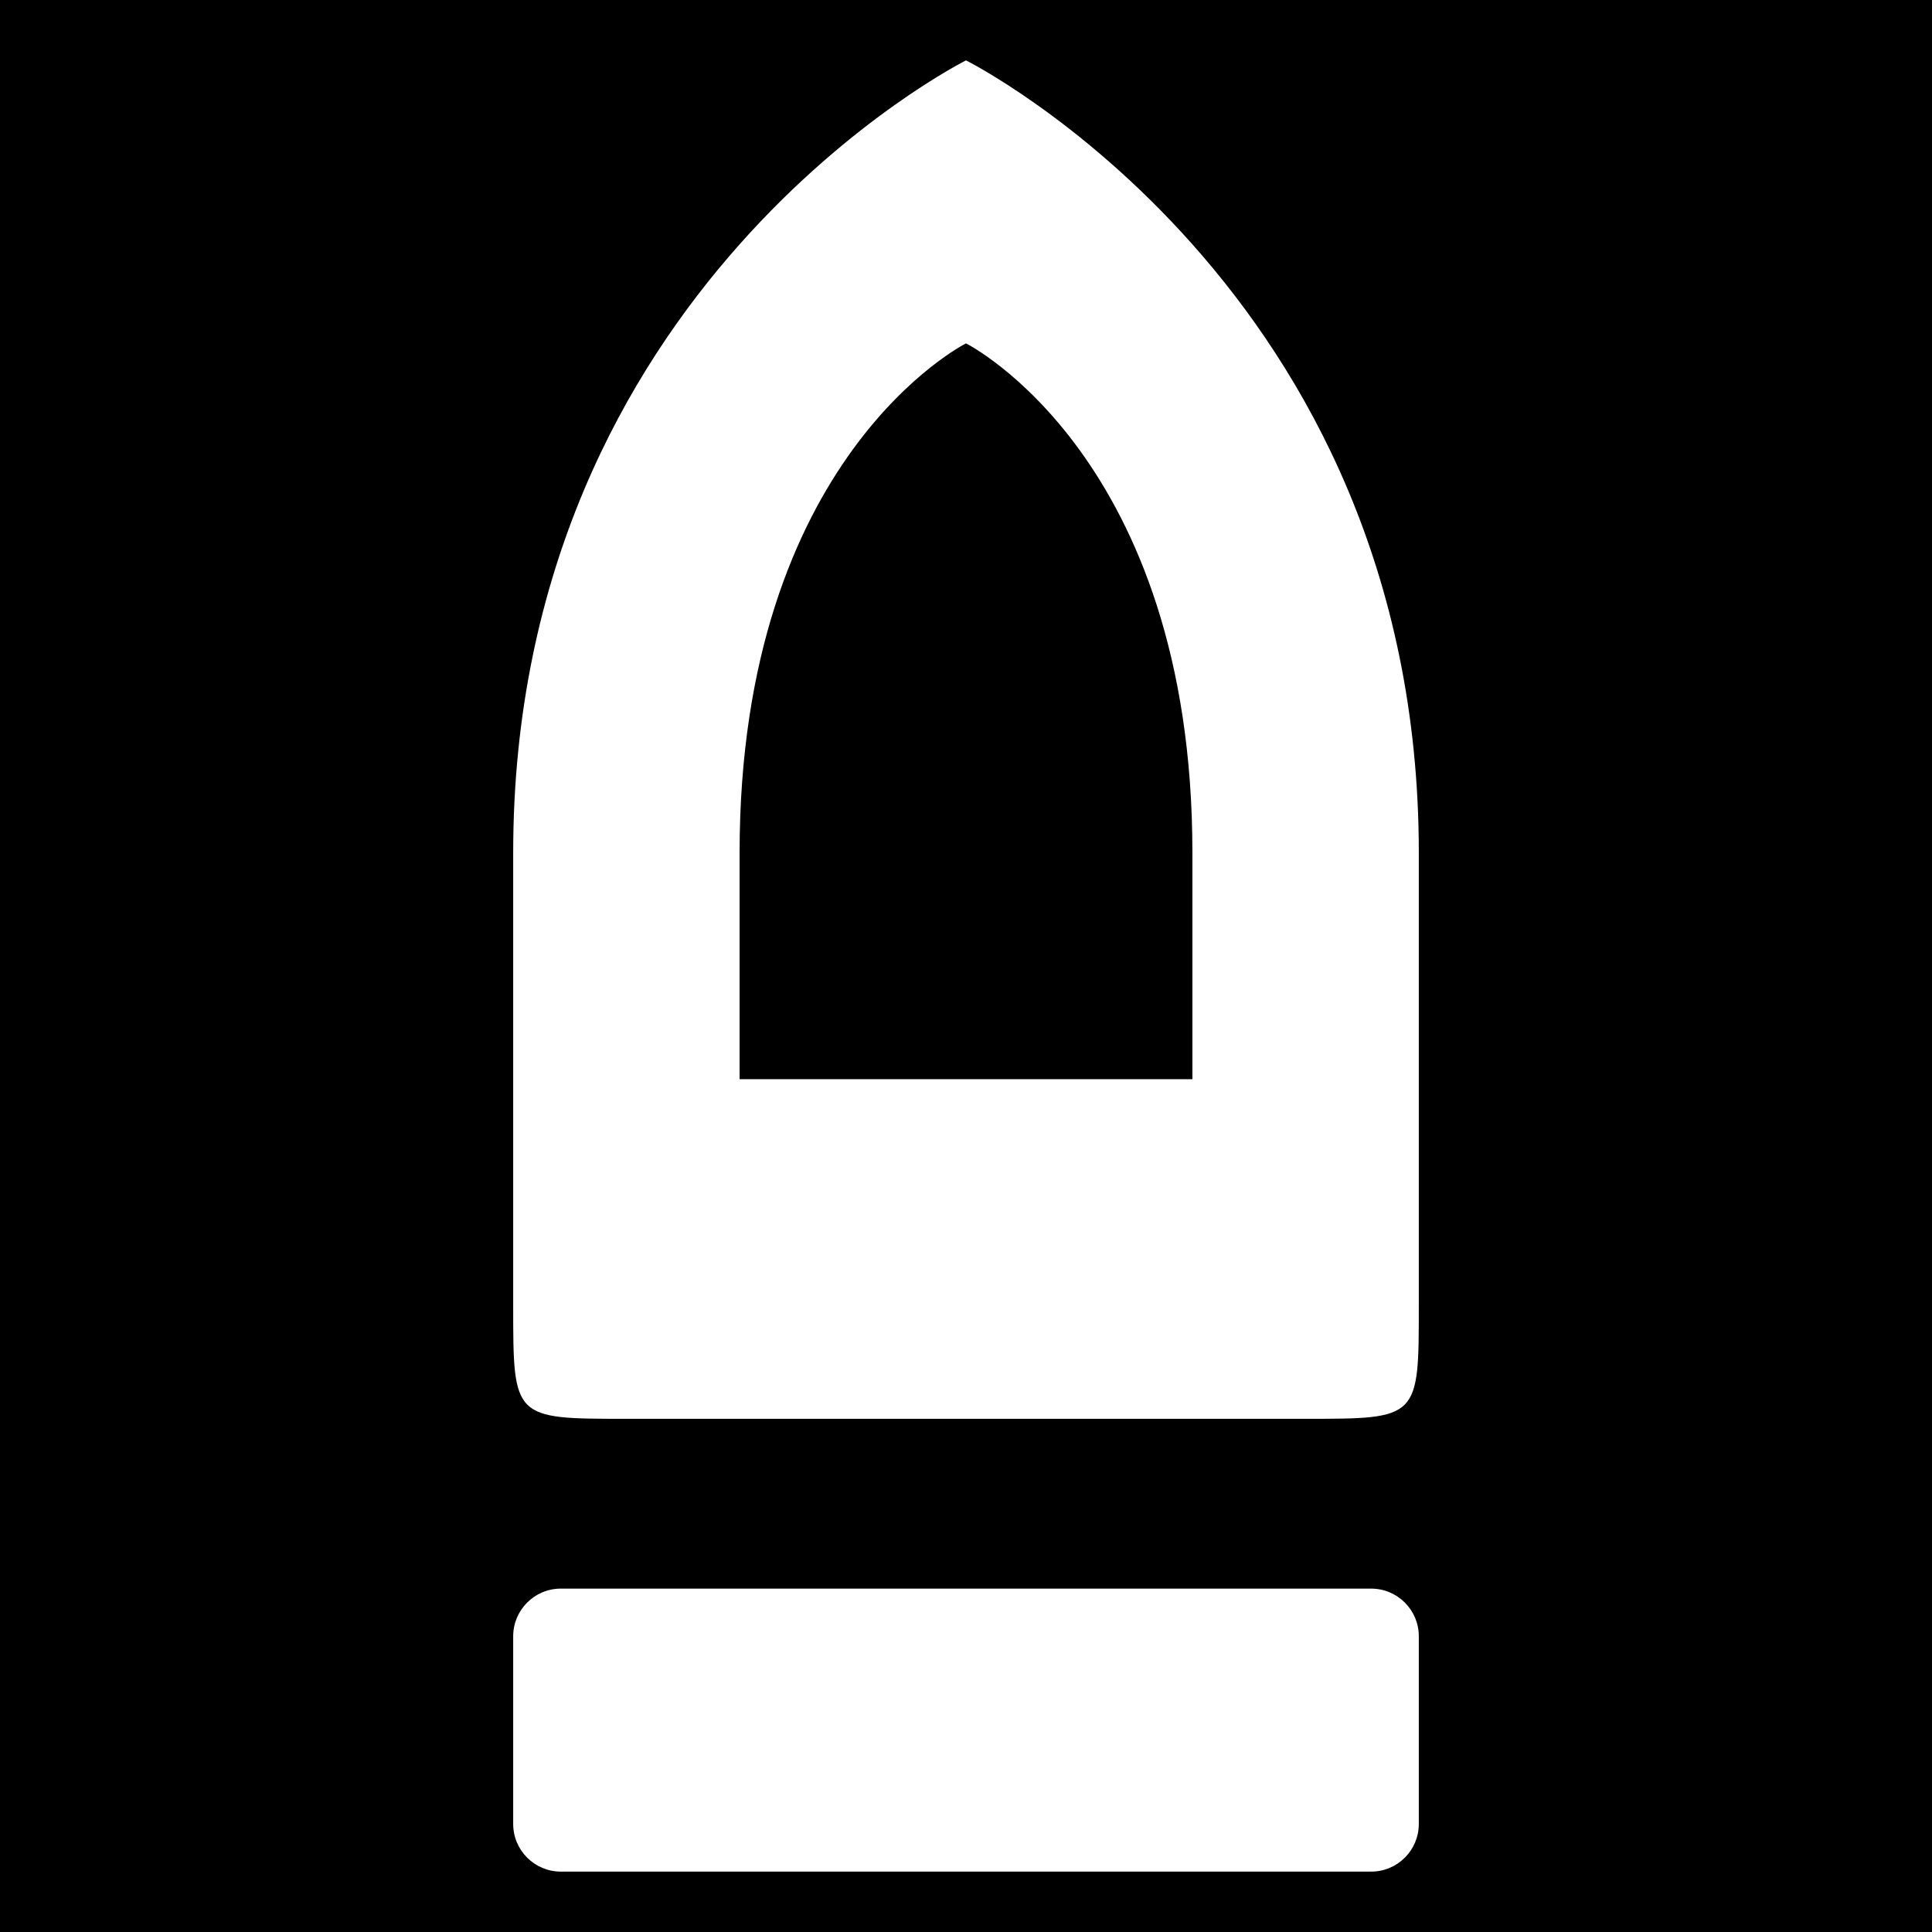
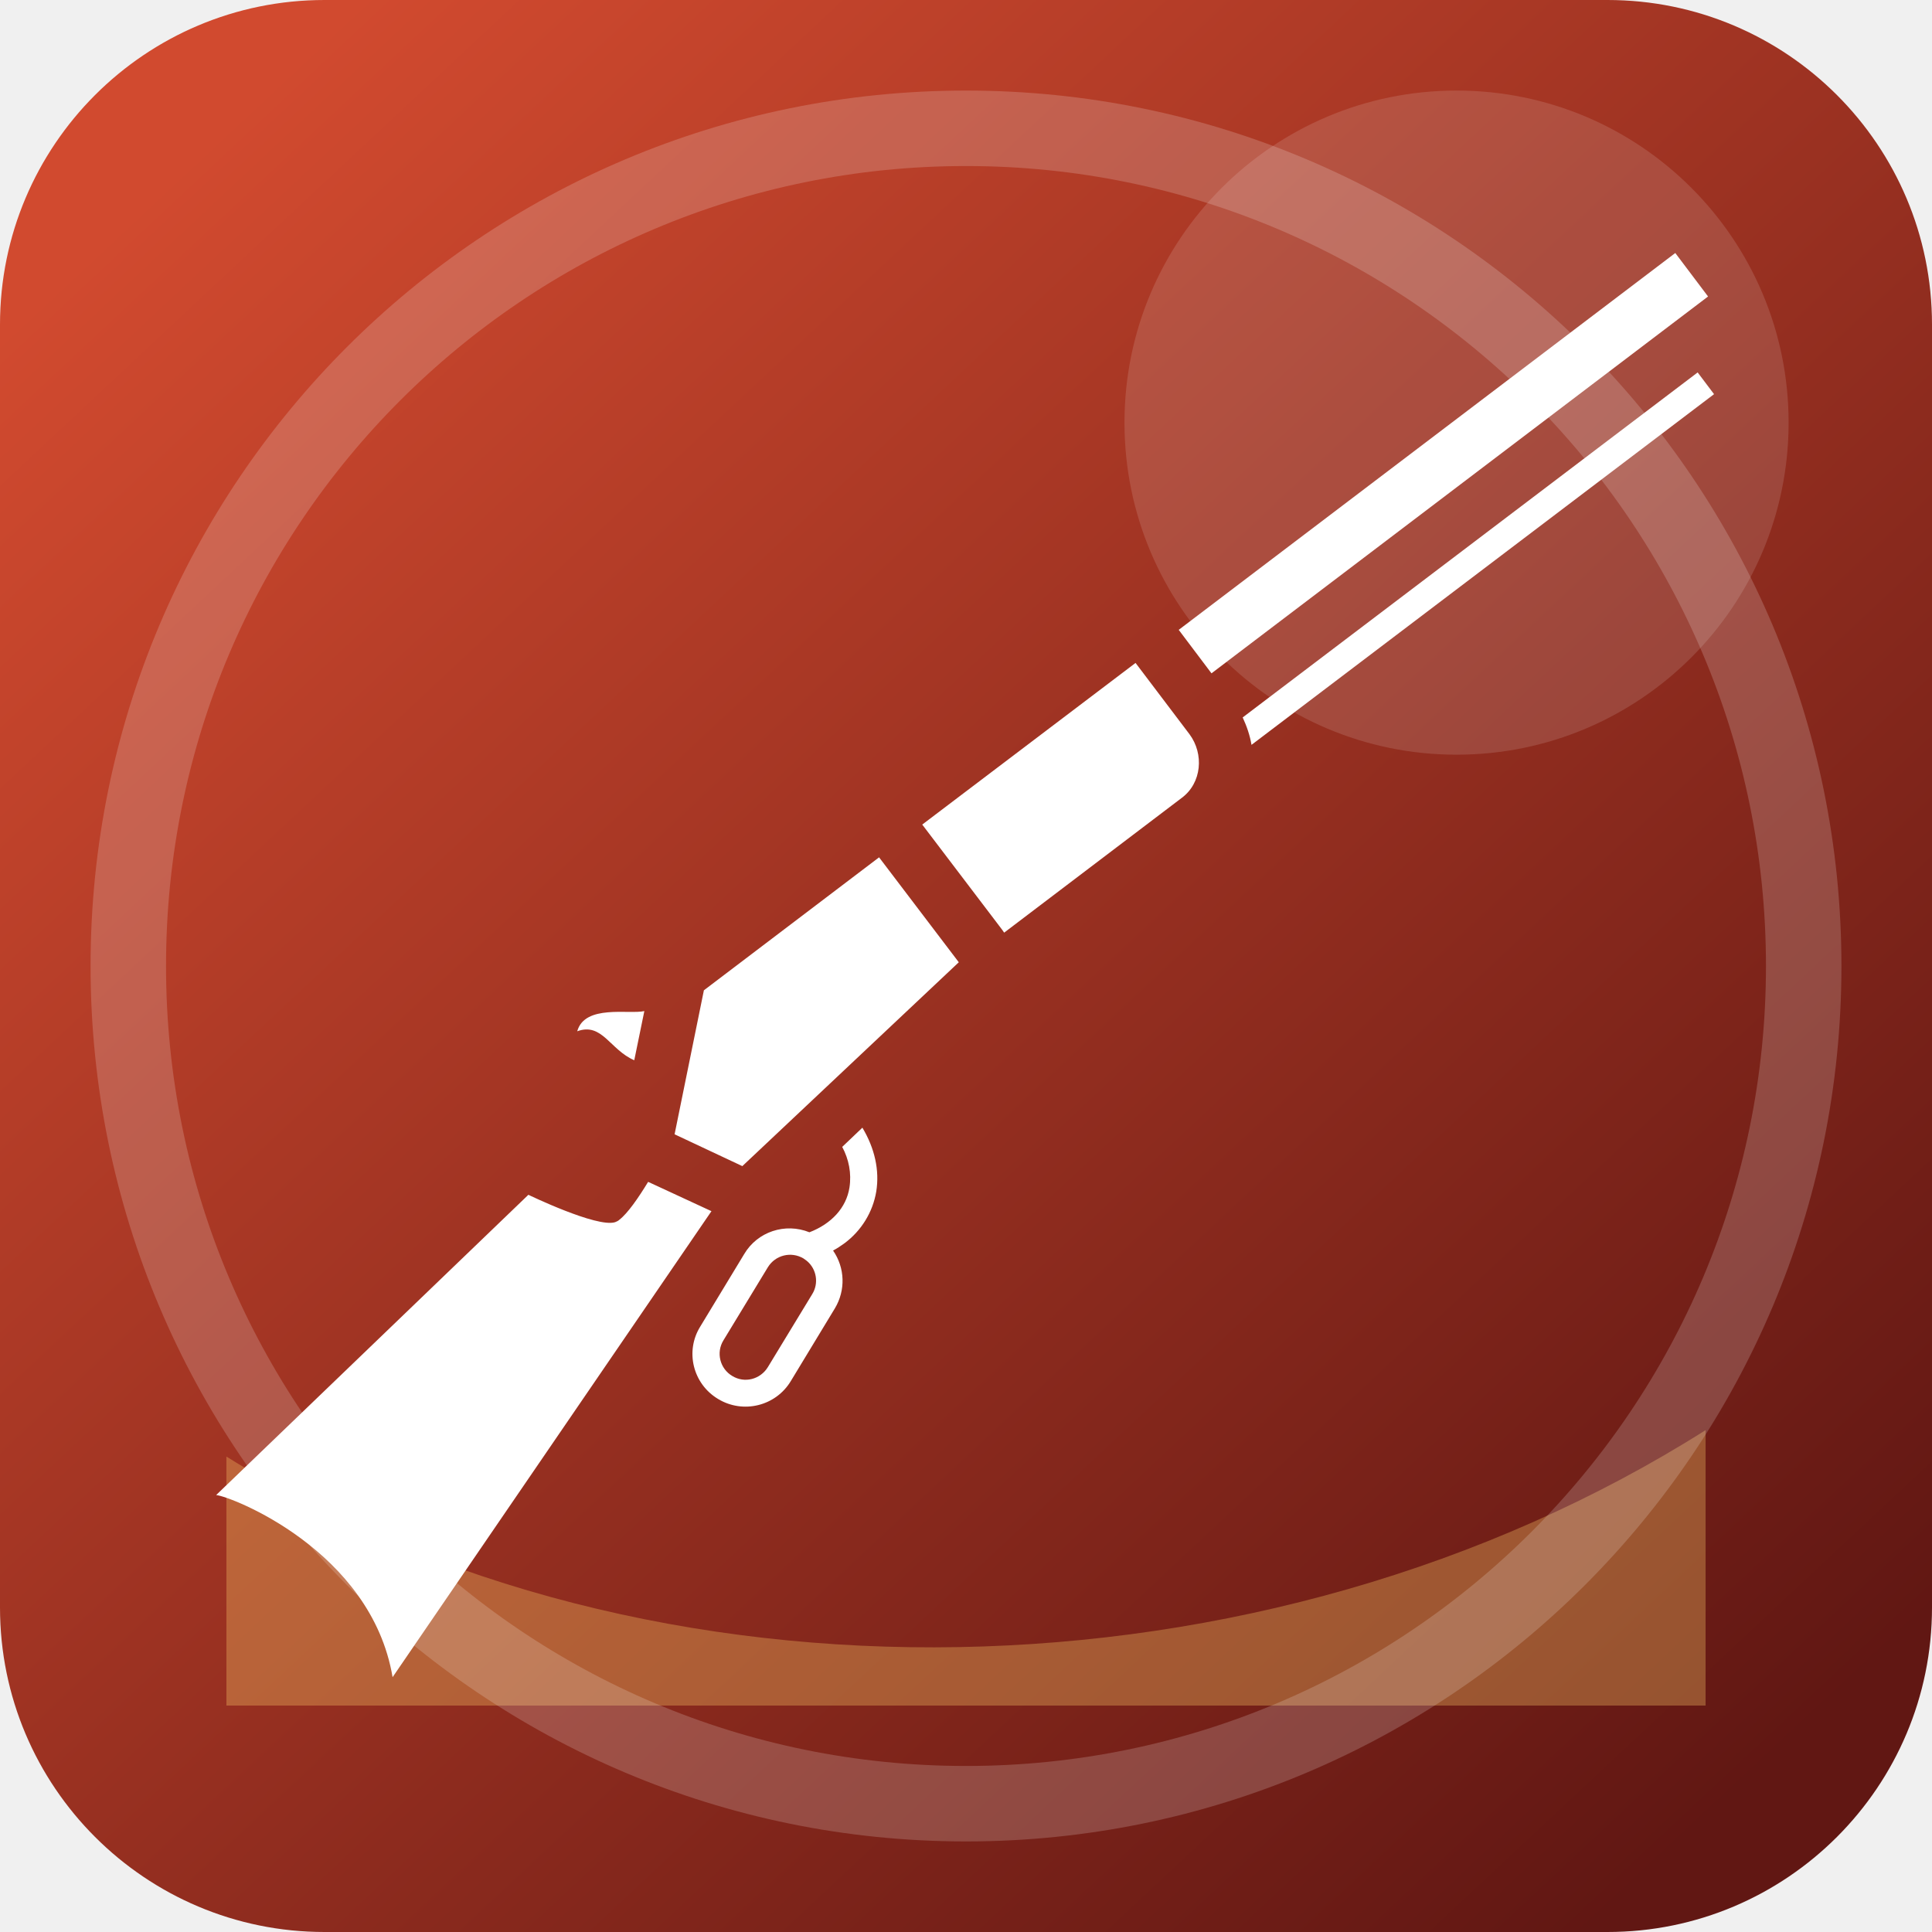
<svg xmlns="http://www.w3.org/2000/svg" viewBox="0 0 512 512">
-   <path d="M0 0h512v512H0z" />
-   <path fill="#fff" d="M256 16S136 76 136 226v120c0 30 0 30 30 30h180c30 0 30 0 30-30V226C376 76 256 16 256 16zm0 75s60 30 60 135v60H196v-60c0-105 60-135 60-135zM148.63 420.998A12.632 12.632 0 0 0 136 433.63v49.737a12.632 12.632 0 0 0 12.63 12.63h214.74a12.632 12.632 0 0 0 12.63-12.63V433.63A12.632 12.632 0 0 0 363.37 421H148.63z" />
+   <defs>
+     <linearGradient id="griflecratesvg" x1="52" x2="460" y1="40" y2="476" gradientUnits="userSpaceOnUse">
+       <stop offset="0" stop-color="#d14a2f" />
+       <stop offset="1" stop-color="#611713" />
+     </linearGradient>
+   </defs>
+   <rect width="512" height="512" rx="86" fill="url(#griflecratesvg)" />
+   <path d="M60 386c112 70 275 67 392-7v73H60z" fill="#ffd06a" opacity=".32" />
+   <circle cx="386" cy="112" r="88" fill="#fff" opacity=".13" />
+   <circle cx="256" cy="256" r="222" fill="none" stroke="#fff" stroke-width="20" opacity=".18" />
+   <g transform="translate(42 42) scale(.835)">
+     <path fill="#fff" d="M323.8 149.6l10.4 13.8L491.8 43.8 481.4 30zm-95.1 72.2l25.3 33.3-68.7 64.7-21.5-10.1 9.3-45.7zM18.3 424.2l99.1-95.3s21.7 10.5 27.5 8.7c.5-.2 1-.4 1.4-.8 2.6-2 6-6.9 9.1-12l1.1.5 19 8.8L74.3 482c-6.8-40.3-51.6-57.5-56-57.8zm224.1-212.8l67.7-51.3 17.1 22.6c4.7 6.3 3.9 15.5-2.4 20.2l-56.4 42.8-.7-1zm-64.8 182.3c7.9 4.8 18.3 2.3 23.1-5.7l14-23.1c3.4-5.7 3.2-12.8-.6-18.3 1.3-.7 2.5-1.5 3.6-2.3 5.4-4 9-9.9 10.1-16.4 1.1-6.8-.5-13.8-4.4-20.3l-6.4 6.1c2.1 3.9 3 8.4 2.3 12.9-1 6.4-5.7 11.5-12.7 14.2-7.7-3.1-16.5-.2-20.7 6.9l-14 23.1c-4.8 7.8-2.3 18.1 5.7 22.9zm1.7-18.6l14.1-23.2c2.4-3.9 7.4-5.1 11.3-2.8l1.1.8c3.1 2.6 3.8 7.1 1.7 10.5l-14.1 23.2c-2.4 3.9-7.4 5.2-11.3 2.8-3.9-2.3-5.2-7.4-2.8-11.3zm167.6-189c-.5-3-1.5-5.9-2.8-8.7L488.5 67.9l5.2 6.9zm-192.7 84.5l-3.2 15.6c-7.7-3.3-10.2-12.1-18.1-9.2 2.4-8.6 16.4-5.3 21.3-6.4z" />
+   </g>
</svg>
